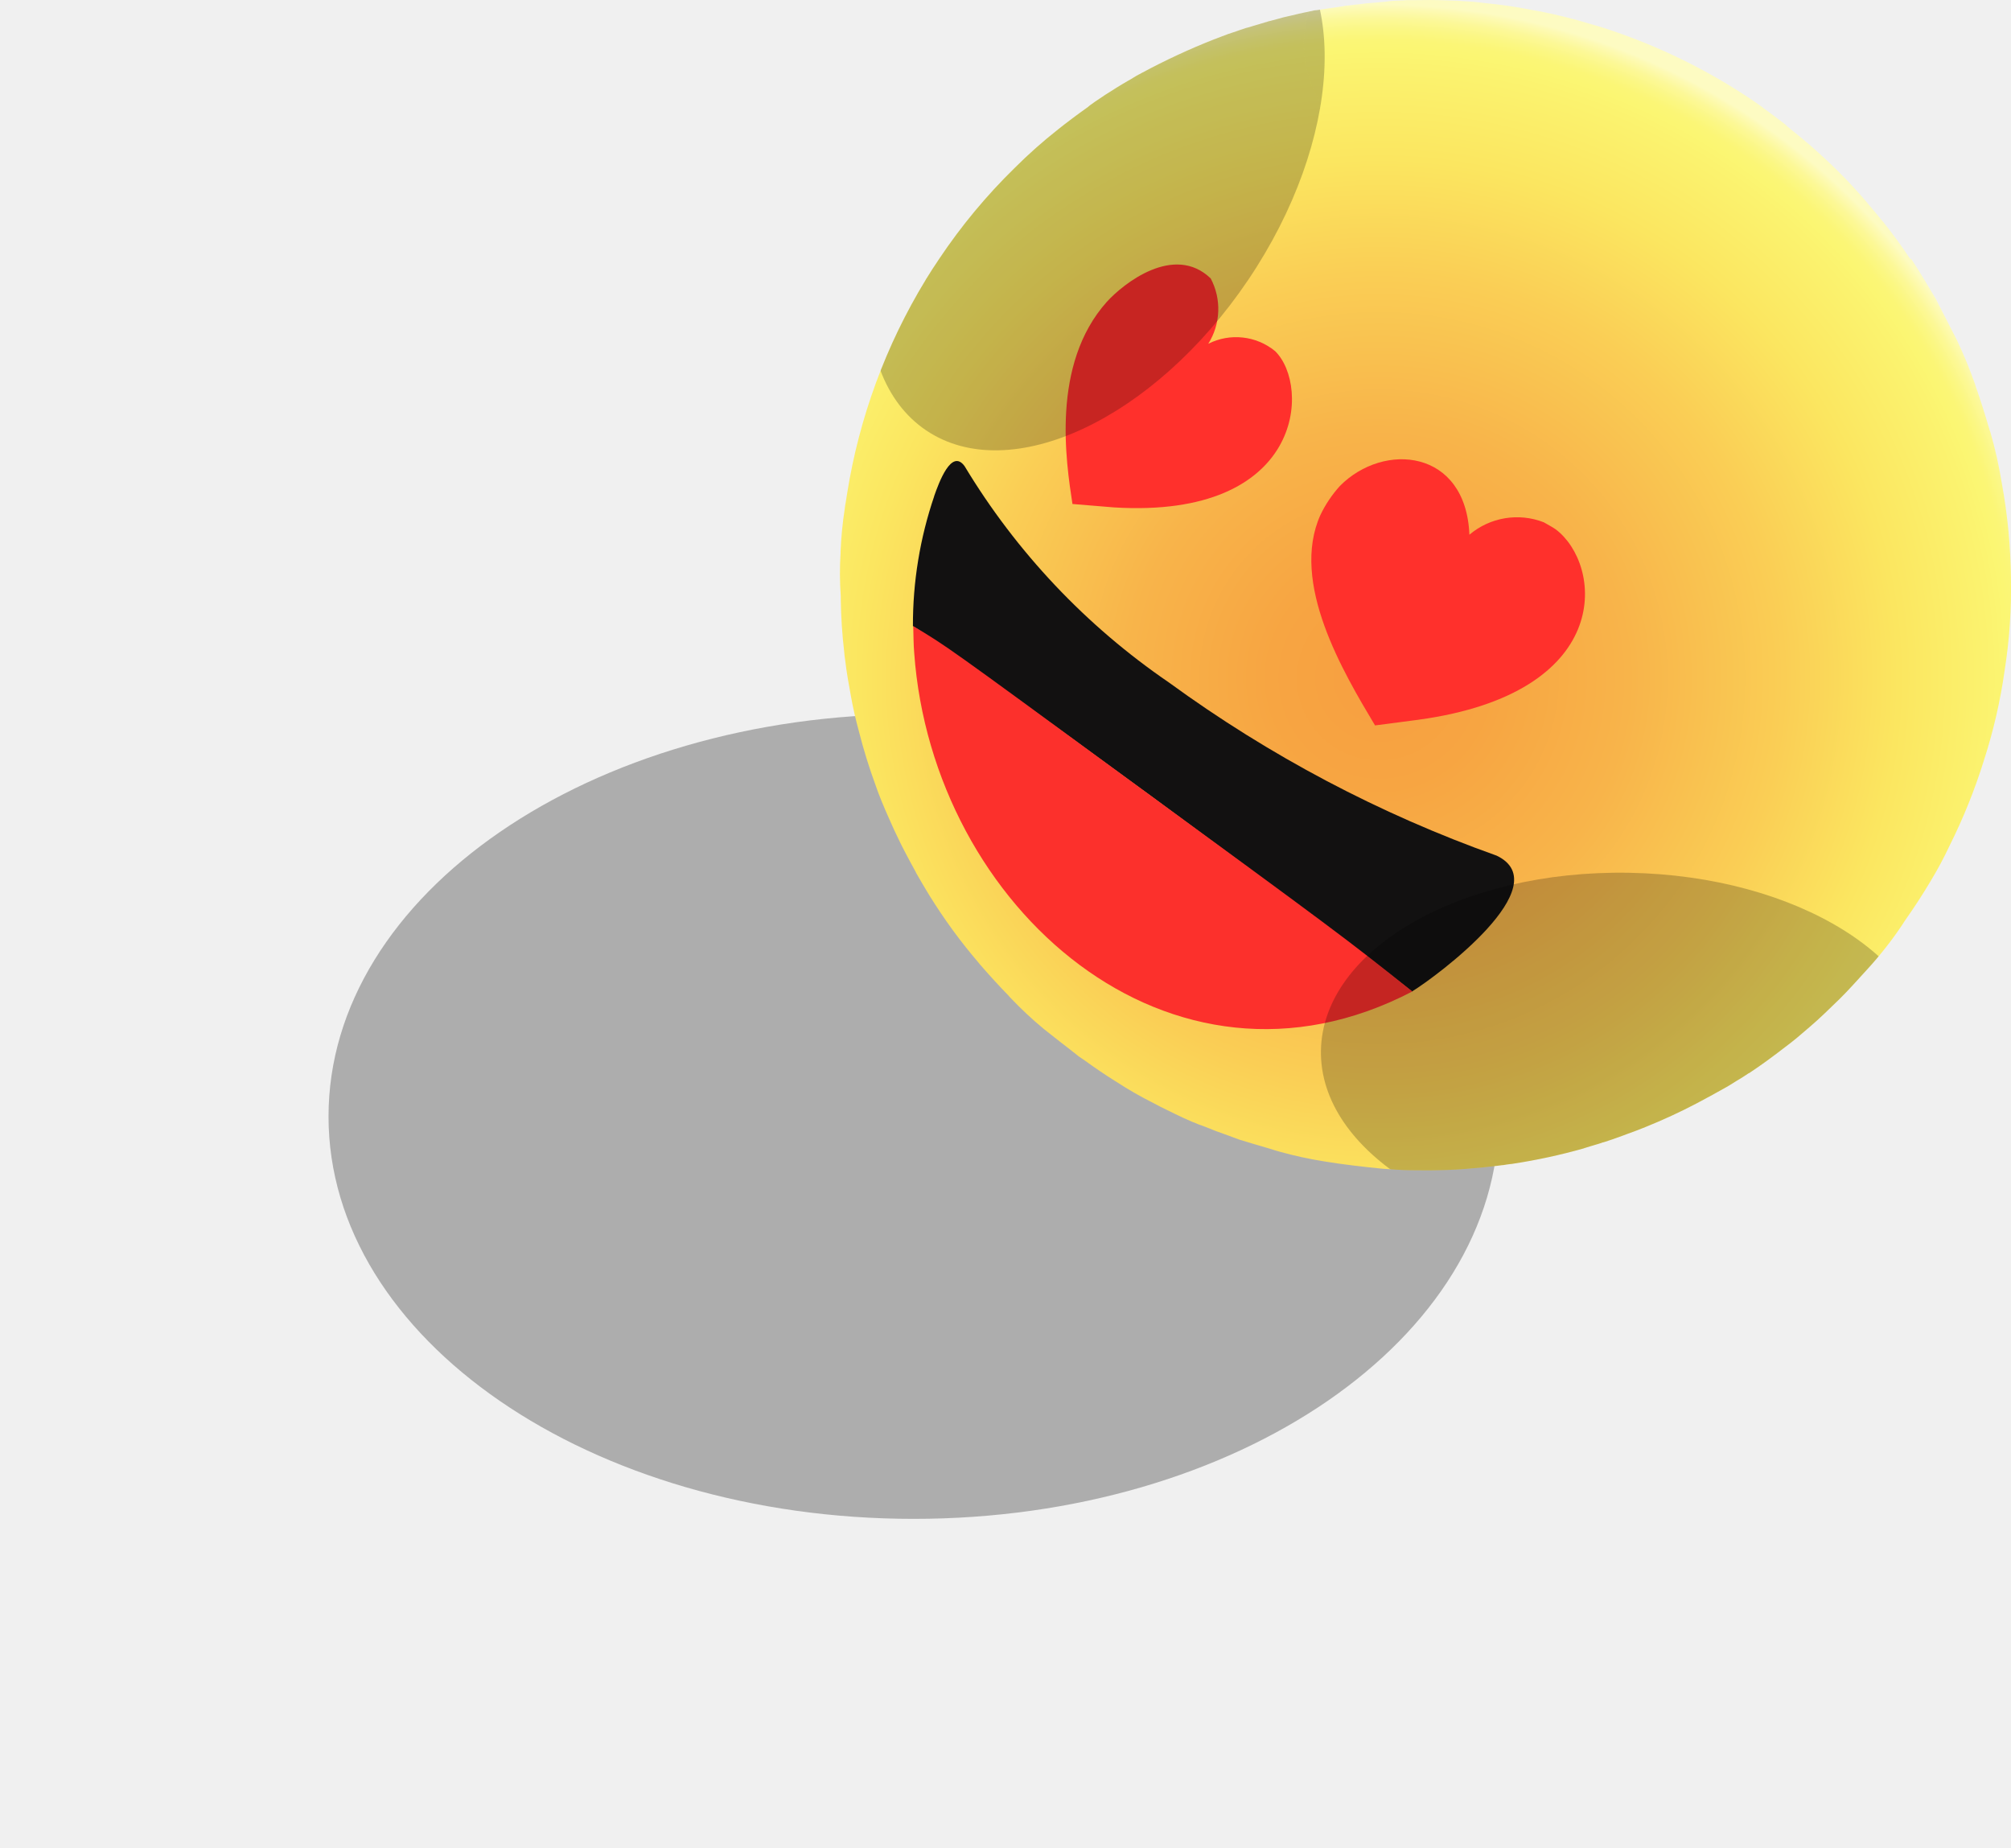
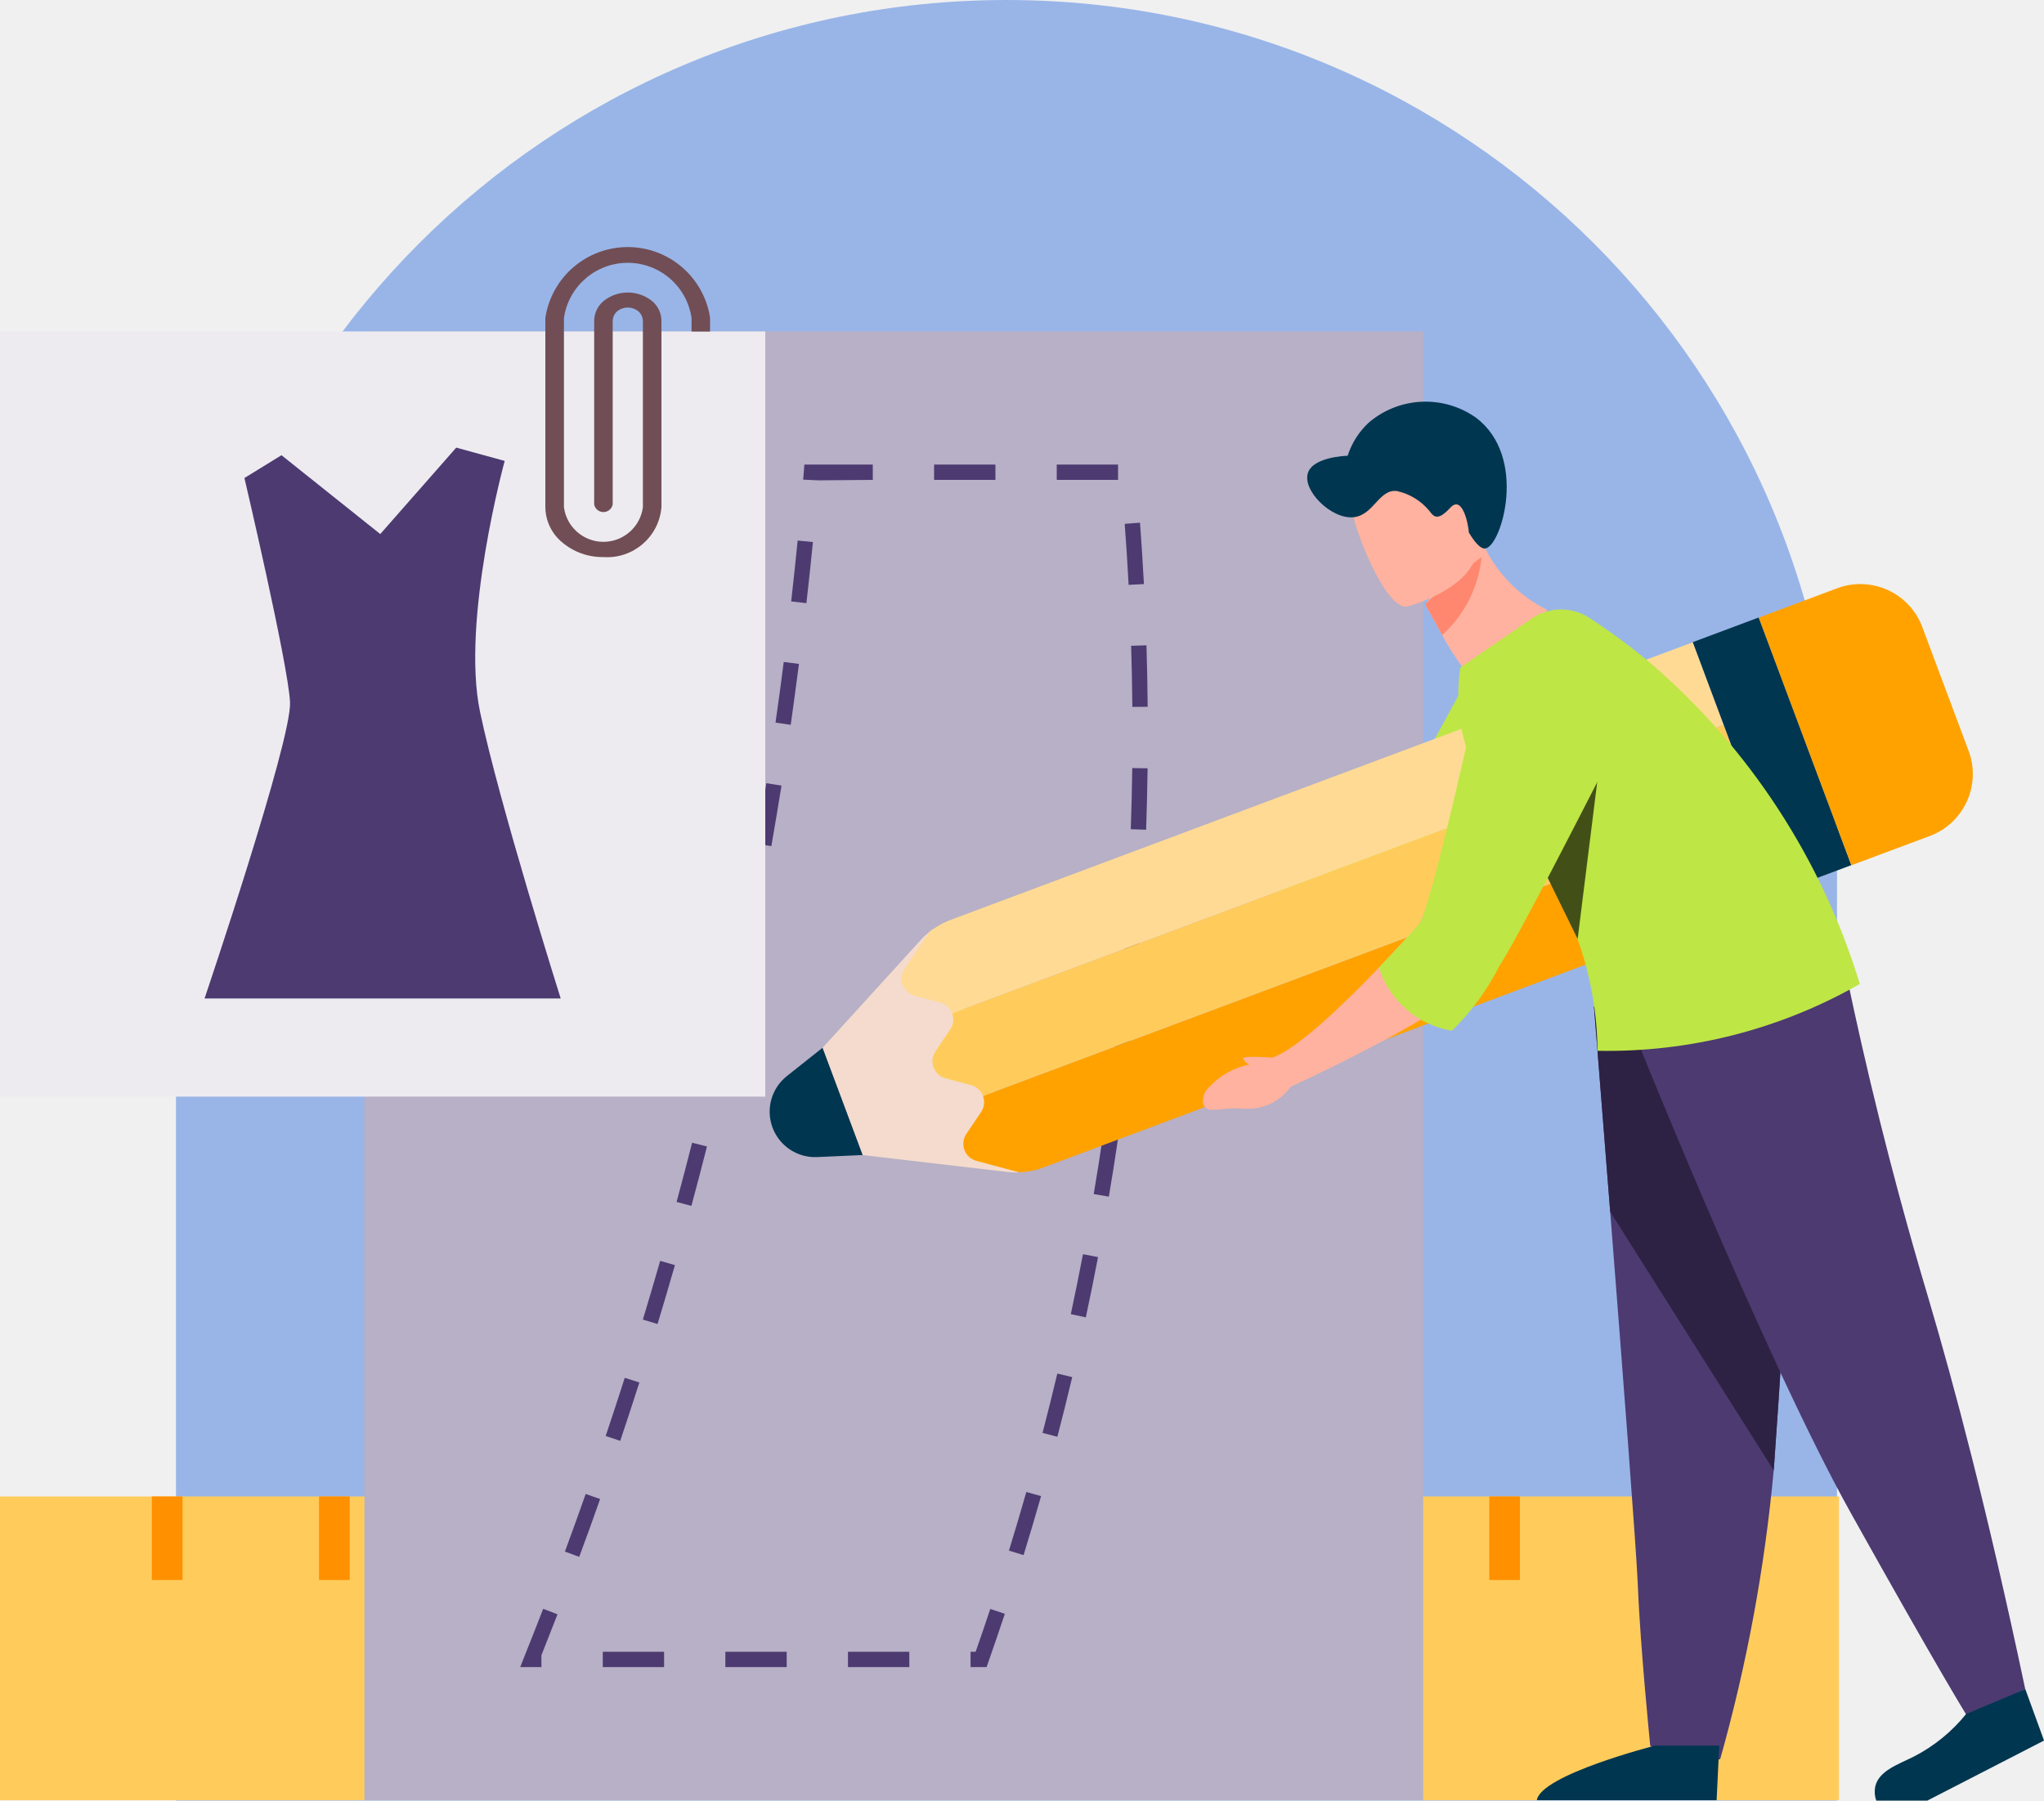
- <svg xmlns="http://www.w3.org/2000/svg" xmlns:xlink="http://www.w3.org/1999/xlink" width="82.478" height="75.758" viewBox="0 0 82.478 75.758">
+ <svg xmlns="http://www.w3.org/2000/svg" width="99.318" height="87.5" viewBox="0 0 99.318 87.5">
  <defs>
-     <radialGradient id="radial-gradient" cx="0.471" cy="0.58" r="0.575" gradientTransform="matrix(-0.999, -0.004, -0.004, 1, 0.933, 0.001)" gradientUnits="objectBoundingBox">
-       <stop offset="0" stop-color="#f79f40" />
-       <stop offset="0.163" stop-color="#f7a542" />
-       <stop offset="0.371" stop-color="#f8b44a" />
-       <stop offset="0.601" stop-color="#face55" />
-       <stop offset="0.771" stop-color="#fbe660" />
-       <stop offset="0.91" stop-color="#fbf36f" />
-       <stop offset="0.932" stop-color="#fbf672" />
-       <stop offset="0.947" stop-color="#fbf676" />
-       <stop offset="0.962" stop-color="#fbf783" />
-       <stop offset="0.978" stop-color="#fcf897" />
-       <stop offset="0.994" stop-color="#fdfab4" />
-       <stop offset="1" stop-color="#fdfbc2" />
-     </radialGradient>
    <clipPath id="clip-path">
-       <path id="Trazado_116496" data-name="Trazado 116496" d="M52.65,29.84v-.06c0-.11-.03-.77-.15-1.75-.01-.09-.02-.17-.03-.26-.02-.12-.04-.25-.06-.38a23.894,23.894,0,0,0-3.15-8.77c0-.01-.01-.01-.01-.02-.17-.29-.35-.57-.54-.85h0a23.353,23.353,0,0,0-3.06-3.74,20.449,20.449,0,0,0-1.77-1.6c-.39-.32-.78-.62-1.19-.91a.265.265,0,0,1-.06-.05l-.05-.04-.21-.15c-.26-.18-.55-.37-.86-.57h0c-.01-.01-.02-.01-.03-.02-.15-.09-.3-.19-.47-.28-.07-.04-.15-.09-.22-.13s-.12-.07-.19-.11a1.092,1.092,0,0,0-.15-.08,25.413,25.413,0,0,0-2.93-1.4c-.26-.11-.47-.18-.58-.23l-.18-.07-.18-.07c-.01,0-.02-.01-.03-.01l-.04-.01-.3-.1-.04-.01c-.01,0-.03-.01-.04-.01l-.2-.07a2.759,2.759,0,0,0-.27-.08l-.23-.07c-.04-.01-.09-.03-.13-.04-.01,0-.03-.01-.04-.01s-.03-.01-.05-.01a.636.636,0,0,1-.07-.02l-.26-.07-.22-.06c-.07-.02-.14-.03-.21-.05h-.01l-.13-.03-.25-.06-.18-.04a2.049,2.049,0,0,0-.24-.05c-.01,0-.03-.01-.04-.01-.06-.01-.12-.03-.18-.04l-.11-.02-.13-.03h-.02l-.04-.01c-.02,0-.05-.01-.07-.01a1.766,1.766,0,0,1-.2-.04.6.6,0,0,0-.12-.02h0a2.068,2.068,0,0,1-.22-.04l-.19-.03c-.03-.01-.07-.01-.11-.02a.985.985,0,0,0-.17-.02,1,1,0,0,0-.16-.02l-.27-.03-.25-.03c-.03,0-.05-.01-.08-.01h-.02a1.641,1.641,0,0,0-.23-.02l-.34-.03c-.08-.01-.16-.01-.23-.02-.09-.01-.17-.01-.26-.02s-.18-.01-.27-.02A.97.97,0,0,1,29.76,7h-.37c-.48-.01-.96-.01-1.45,0-.11,0-.21,0-.31.01s-.22.01-.32.02c-.07,0-.13.01-.19.01-.16.01-.31.02-.46.04-.05,0-.11.01-.16.01-.22.02-.43.04-.64.07-.1.01-.2.02-.3.04h-.01c-.02,0-.04.01-.06.01q-.24.03-.45.06c-.11.02-.23.04-.34.05-.26.04-.47.08-.61.11-.7.14-1.38.3-2.06.5-.41.11-.77.22-1.21.38a24.021,24.021,0,0,0-5.31,2.61h0c-.17.11-.33.22-.49.33a.265.265,0,0,0-.06.05c-.28.2-.56.4-.84.61a.423.423,0,0,1-.07.05l-.02.02-.02.02c-.01.01-.02.02-.03.02s-.02.01-.03.02c-.08.06-.15.12-.23.18-.15.12-.3.24-.44.36-.08.07-.16.13-.24.2-.16.14-.32.27-.46.4l-.02.02-.02.02c-.03.03-.07.06-.1.09-.75.69-1.21,1.19-1.24,1.22-.23.25-.46.51-.69.77-.16.19-.33.38-.5.59-.01.01-.02.03-.04.04l-.03.03c-.34.42-.69.89-1.08,1.46l-.01.01-.01.01c-.01.01-.01.02-.02.02-.18.26-.36.55-.54.86-.16.26-.32.52-.46.75l-.46.88c-.15.29-.29.56-.42.82a16.758,16.758,0,0,0-.76,1.82h0v.01c-.22.6-.42,1.23-.6,1.84l-.01.02a.037.037,0,0,1-.01.03,17.968,17.968,0,0,0-.5,2.13,23.506,23.506,0,0,0-.17,7.66,22.794,22.794,0,0,0,.82,3.68,23.944,23.944,0,0,0,1.38,3.51,15.311,15.311,0,0,0,.75,1.42c.32.56.68,1.11,1.06,1.66.04.07.09.13.13.2a16,16,0,0,0,1.39,1.8c.34.37.78.88,1.14,1.24s.83.82,1.22,1.15h0c.42.37.6.53.99.83q.72.585,1.47,1.08h.01c.16.11.32.22.49.32.19.12.38.24.55.34.09.05.22.13.36.21a.573.573,0,0,1,.07.04c.15.09.33.18.52.29.04.02.09.05.13.07a22.789,22.789,0,0,0,2.12,1c.18.07.42.17.7.28l.24.09.42.15.3.1.11.03c.01,0,.01,0,.02.01l.16.05a2.759,2.759,0,0,0,.27.08l.26.08c.01,0,.02,0,.02.01a22.1,22.1,0,0,0,2.96.66l.09.01c.08.01.17.03.27.04h.03l.23.03.53.06c.24.03.56.05.79.07s.49.03.74.04h.02c.13.01.25.01.37.01.33.01.77,0,1.1.01s.79-.03,1.13-.05c.72-.06,1.68-.17,2.39-.28a18.747,18.747,0,0,0,1.84-.38c.14-.04.28-.08.43-.12.43-.12.87-.25,1.24-.36l.43-.16c.35-.12.69-.25,1.03-.38l.17-.06c.4-.15.89-.38,1.32-.59.19-.09.37-.18.55-.28a15.71,15.71,0,0,0,1.56-.88c.02-.01.03-.02.05-.03.41-.26.82-.52,1.22-.81.09-.06.18-.12.26-.17l.44-.34c.12-.09.23-.18.35-.27l.66-.52a14.289,14.289,0,0,0,1.37-1.26l.03-.03.07-.07c.35-.35.74-.77,1.2-1.29a.138.138,0,0,0,.03-.04h0a20.958,20.958,0,0,0,2.02-2.71c.01-.01.01-.02.02-.03.19-.3.38-.61.57-.95v-.01h0c.08-.14.16-.29.24-.44.11-.2.22-.41.31-.59l.09-.18c.16-.32.31-.65.47-.99.21-.47.41-.94.56-1.36h0c.26-.7.5-1.44.71-2.23.13-.48.25-.96.33-1.41.1-.48.18-.98.25-1.5.02-.12.03-.23.05-.34.08-.69.14-1.41.16-2.14v-.13C52.68,31.04,52.68,30.45,52.65,29.84Z" transform="translate(-4.654 -6.992)" />
-     </clipPath>
-     <linearGradient id="linear-gradient" x1="-0.166" y1="-323.933" x2="-1.166" y2="-323.933" gradientUnits="objectBoundingBox">
-       <stop offset="0" stop-color="#19b79c" />
-       <stop offset="0.405" stop-color="#1dbb9e" />
-       <stop offset="0.825" stop-color="#2ac8a3" />
-       <stop offset="0.997" stop-color="#31cfa6" />
-     </linearGradient>
-     <linearGradient id="linear-gradient-2" x1="-2.106" y1="-363.238" x2="-3.08" y2="-363.238" xlink:href="#linear-gradient" />
-     <clipPath id="clip-path-2">
-       <path id="Trazado_116504" data-name="Trazado 116504" d="M4.652,29.65v-.06a15.757,15.757,0,0,1,.17-1.74,2.335,2.335,0,0,1,.04-.26c.02-.12.04-.25.06-.38a24.088,24.088,0,0,1,3.22-8.75c0-.01.01-.01.01-.02.18-.29.36-.57.55-.85h0a23.39,23.39,0,0,1,3.09-3.72,20.134,20.134,0,0,1,1.78-1.58q.585-.465,1.2-.9a.265.265,0,0,0,.06-.05l.05-.04.21-.15c.26-.18.55-.37.86-.56h0c.01-.01.02-.01.03-.02.15-.09.31-.19.47-.28a2.53,2.53,0,0,0,.22-.13c.06-.04.12-.07.19-.11.05-.03.1-.05.15-.08a27.308,27.308,0,0,1,2.95-1.37c.26-.1.47-.18.58-.22l.18-.06.18-.06c.01,0,.02-.01.03-.01l.05-.02.3-.1.04-.01c.01,0,.03-.01.04-.01l.2-.06c.08-.02.19-.06.27-.08l.23-.07a.647.647,0,0,0,.13-.04c.01,0,.03-.01.04-.01s.03-.01.05-.01a.637.637,0,0,0,.07-.02l.26-.07.22-.06c.07-.02.14-.03.21-.05h.01l.13-.03c.08-.02.18-.04.25-.06l.18-.04c.08-.02.16-.03.24-.05.01,0,.03-.01.04-.01a1.163,1.163,0,0,0,.18-.04l.11-.01.13-.02h.02l.04-.01c.02,0,.05-.01.07-.01l.2-.03c.04-.01.09-.01.13-.02h0l.22-.03.19-.03a.516.516,0,0,0,.11-.02.985.985,0,0,1,.17-.02c.06-.01.11-.01.16-.02l.27-.03.25-.03c.03,0,.05-.01.08-.01h.02c.07-.01.15-.01.23-.02l.34-.03c.08-.01.16-.01.23-.02a1.569,1.569,0,0,1,.24-.03,2.437,2.437,0,0,1,.27-.01.86.86,0,0,1,.16-.01l.15-.01h.24c.49-.01.97-.01,1.45.01.11,0,.21.01.31.01s.22.01.32.02c.07,0,.13.01.19.01.16.01.31.02.46.04.05.01.11.01.16.02.22.02.43.05.64.07.1.01.2.03.3.04h.01c.02,0,.04.01.06.01.16.02.31.05.45.07l.34.06c.26.05.47.09.6.11.69.14,1.38.31,2.06.52.41.11.76.23,1.21.39a24.178,24.178,0,0,1,5.28,2.65h0c.16.11.33.22.49.34a.265.265,0,0,1,.06.05c.28.2.56.41.83.62a.424.424,0,0,0,.07.05l.02.02.02.02.03.03c.01.01.02.01.02.02.08.06.15.12.22.18.15.12.3.24.44.36.08.07.16.14.24.2.16.14.31.28.46.41l.02.02.02.02c.03.03.07.06.1.09.75.69,1.2,1.2,1.23,1.23.23.25.46.51.68.78.16.19.32.38.49.59.01.01.02.03.04.04l.02.03c.33.42.69.89,1.07,1.47l.04.01.01.01c.01.01.01.02.02.02.17.26.36.56.54.86.16.26.31.53.45.75l.45.88c.15.29.29.56.42.82a18.431,18.431,0,0,1,.75,1.83h0v.01c.21.6.41,1.23.59,1.85l.01.02a.037.037,0,0,0,.01.03,17.59,17.59,0,0,1,.48,2.14,22.71,22.71,0,0,1,.37,3.87,21.465,21.465,0,0,1-.26,3.8,21.96,21.96,0,0,1-.85,3.68,23.286,23.286,0,0,1-1.41,3.5,15.244,15.244,0,0,1-.76,1.42c-.33.56-.69,1.11-1.07,1.65-.04.07-.09.13-.13.2a15.2,15.2,0,0,1-1.41,1.79c-.34.37-.79.88-1.15,1.23s-.84.82-1.22,1.14h0c-.43.37-.6.52-1,.82-.49.38-.98.74-1.48,1.07H41.9c-.16.11-.32.21-.49.31-.19.12-.38.24-.55.33-.09.05-.22.12-.36.2a.574.574,0,0,0-.07.04c-.15.08-.33.18-.52.28-.04.02-.09.05-.13.07a23.108,23.108,0,0,1-2.12.98c-.18.07-.42.17-.71.27l-.24.09-.42.15-.3.1-.11.03c-.01,0-.01,0-.02.01l-.16.05c-.08.02-.19.06-.27.08l-.26.08c-.01,0-.02,0-.02.01a23.962,23.962,0,0,1-2.96.64l-.09.01c-.08.01-.17.02-.27.04H31.8l-.23.03-.53.06c-.24.02-.56.05-.79.07s-.49.03-.74.04h-.02c-.13,0-.25.01-.37.01-.33.01-.77,0-1.1,0s-.79-.04-1.13-.06c-.72-.07-1.68-.18-2.39-.3a16.281,16.281,0,0,1-1.84-.4c-.14-.04-.28-.08-.43-.13-.43-.12-.87-.26-1.24-.37l-.43-.16c-.35-.12-.69-.25-1.03-.39l-.17-.06c-.4-.15-.88-.38-1.32-.6-.19-.09-.37-.18-.55-.28a15.612,15.612,0,0,1-1.55-.89.219.219,0,0,0-.05-.03c-.41-.26-.81-.53-1.21-.82-.09-.06-.17-.12-.25-.17L14,49.97c-.12-.09-.23-.18-.35-.27l-.66-.52a15.233,15.233,0,0,1-1.36-1.27l-.03-.03-.06-.07c-.34-.35-.74-.78-1.19-1.3a.138.138,0,0,1-.03-.04h0a21.889,21.889,0,0,1-2-2.73c-.01-.01-.01-.02-.02-.03-.18-.3-.37-.61-.56-.95v-.01h0c-.08-.14-.16-.29-.24-.44-.11-.21-.22-.41-.31-.59l-.09-.18c-.16-.32-.31-.65-.46-.99-.21-.47-.41-.95-.55-1.36h0a22.441,22.441,0,0,1-.69-2.23c-.13-.48-.24-.96-.32-1.41-.09-.49-.18-.98-.24-1.5-.02-.12-.03-.23-.04-.34a21.166,21.166,0,0,1-.14-2.14v-.13A13.347,13.347,0,0,1,4.652,29.65Z" transform="translate(-4.627 -6.983)" fill="url(#radial-gradient)" />
+       <rect id="Rectángulo_454621" data-name="Rectángulo 454621" width="99.318" height="75.49" fill="none" />
    </clipPath>
  </defs>
-   <g id="Grupo_157926" data-name="Grupo 157926" transform="translate(13.474)">
-     <ellipse id="Elipse_4737" data-name="Elipse 4737" cx="24" cy="16.5" rx="24" ry="16.5" transform="translate(0 29.284)" fill="#0b0b0b" opacity="0.292" style="mix-blend-mode: multiply;isolation: isolate" />
-     <path id="Trazado_116493" data-name="Trazado 116493" d="M4.652,29.65v-.06a15.757,15.757,0,0,1,.17-1.74,2.335,2.335,0,0,1,.04-.26c.02-.12.04-.25.06-.38a24.088,24.088,0,0,1,3.22-8.75c0-.01.01-.01.01-.02.18-.29.36-.57.55-.85h0a23.39,23.39,0,0,1,3.09-3.72,20.134,20.134,0,0,1,1.78-1.58q.585-.465,1.2-.9a.265.265,0,0,0,.06-.05l.05-.04.21-.15c.26-.18.55-.37.86-.56h0c.01-.01.02-.01.03-.02.15-.09.31-.19.47-.28a2.53,2.53,0,0,0,.22-.13c.06-.04.12-.07.19-.11.05-.03.1-.05.15-.08a27.308,27.308,0,0,1,2.95-1.37c.26-.1.47-.18.58-.22l.18-.06.18-.06c.01,0,.02-.01.03-.01l.05-.02.3-.1.04-.01c.01,0,.03-.01.04-.01l.2-.06c.08-.02.19-.06.27-.08l.23-.07a.647.647,0,0,0,.13-.04c.01,0,.03-.01.04-.01s.03-.01.05-.01a.637.637,0,0,0,.07-.02l.26-.07.22-.06c.07-.02.14-.03.21-.05h.01l.13-.03c.08-.02.18-.04.25-.06l.18-.04c.08-.02.16-.03.24-.05.01,0,.03-.01.04-.01a1.163,1.163,0,0,0,.18-.04l.11-.01.13-.02h.02l.04-.01c.02,0,.05-.01.07-.01l.2-.03c.04-.01.09-.01.13-.02h0l.22-.03.19-.03a.516.516,0,0,0,.11-.02.985.985,0,0,1,.17-.02c.06-.01.11-.01.16-.02l.27-.03.25-.03c.03,0,.05-.01.08-.01h.02c.07-.01.15-.01.23-.02l.34-.03c.08-.01.16-.01.23-.02a1.569,1.569,0,0,1,.24-.03,2.437,2.437,0,0,1,.27-.01.86.86,0,0,1,.16-.01l.15-.01h.24c.49-.01.97-.01,1.45.01.11,0,.21.01.31.01s.22.01.32.02c.07,0,.13.01.19.01.16.01.31.02.46.04.05.01.11.01.16.02.22.02.43.05.64.07.1.01.2.03.3.04h.01c.02,0,.04.01.06.01.16.02.31.05.45.07l.34.06c.26.05.47.09.6.11.69.14,1.38.31,2.06.52.41.11.76.23,1.21.39a24.178,24.178,0,0,1,5.28,2.65h0c.16.11.33.22.49.34a.265.265,0,0,1,.06.05c.28.2.56.41.83.62a.424.424,0,0,0,.07.05l.02.02.02.02.03.03c.01.01.02.01.02.02.08.06.15.12.22.18.15.12.3.24.44.36.08.07.16.14.24.2.16.14.31.28.46.41l.02.02.02.02c.03.03.07.06.1.09.75.69,1.2,1.2,1.23,1.23.23.25.46.51.68.78.16.19.32.38.49.59.01.01.02.03.04.04l.02.03c.33.42.69.89,1.07,1.47l.04.01.01.01c.01.01.01.02.02.02.17.26.36.56.54.86.16.26.31.53.45.75l.45.88c.15.29.29.56.42.82a18.431,18.431,0,0,1,.75,1.83h0v.01c.21.6.41,1.23.59,1.85l.01.02a.037.037,0,0,0,.01.03,17.59,17.59,0,0,1,.48,2.14,22.71,22.71,0,0,1,.37,3.87,21.465,21.465,0,0,1-.26,3.8,21.96,21.96,0,0,1-.85,3.68,23.286,23.286,0,0,1-1.41,3.5,15.244,15.244,0,0,1-.76,1.42c-.33.56-.69,1.11-1.07,1.65-.04.07-.09.13-.13.2a15.2,15.2,0,0,1-1.41,1.79c-.34.37-.79.88-1.15,1.23s-.84.82-1.22,1.14h0c-.43.37-.6.52-1,.82-.49.38-.98.74-1.48,1.07H41.9c-.16.11-.32.21-.49.31-.19.12-.38.24-.55.33-.09.05-.22.12-.36.2a.574.574,0,0,0-.07.04c-.15.08-.33.18-.52.28-.04.02-.09.05-.13.07a23.108,23.108,0,0,1-2.12.98c-.18.07-.42.17-.71.27l-.24.09-.42.15-.3.1-.11.03c-.01,0-.01,0-.02.01l-.16.05c-.08.02-.19.06-.27.08l-.26.08c-.01,0-.02,0-.02.01a23.962,23.962,0,0,1-2.96.64l-.09.01c-.08.01-.17.02-.27.04H31.8l-.23.03-.53.06c-.24.02-.56.05-.79.07s-.49.03-.74.04h-.02c-.13,0-.25.01-.37.01-.33.01-.77,0-1.1,0s-.79-.04-1.13-.06c-.72-.07-1.68-.18-2.39-.3a16.281,16.281,0,0,1-1.84-.4c-.14-.04-.28-.08-.43-.13-.43-.12-.87-.26-1.24-.37l-.43-.16c-.35-.12-.69-.25-1.03-.39l-.17-.06c-.4-.15-.88-.38-1.32-.6-.19-.09-.37-.18-.55-.28a15.612,15.612,0,0,1-1.55-.89.219.219,0,0,0-.05-.03c-.41-.26-.81-.53-1.21-.82-.09-.06-.17-.12-.25-.17L14,49.97c-.12-.09-.23-.18-.35-.27l-.66-.52a15.233,15.233,0,0,1-1.36-1.27l-.03-.03-.06-.07c-.34-.35-.74-.78-1.19-1.3a.138.138,0,0,1-.03-.04h0a21.889,21.889,0,0,1-2-2.73c-.01-.01-.01-.02-.02-.03-.18-.3-.37-.61-.56-.95v-.01h0c-.08-.14-.16-.29-.24-.44-.11-.21-.22-.41-.31-.59l-.09-.18c-.16-.32-.31-.65-.46-.99-.21-.47-.41-.95-.55-1.36h0a22.441,22.441,0,0,1-.69-2.23c-.13-.48-.24-.96-.32-1.41-.09-.49-.18-.98-.24-1.5-.02-.12-.03-.23-.04-.34a21.166,21.166,0,0,1-.14-2.14v-.13A13.347,13.347,0,0,1,4.652,29.65Z" transform="translate(16.349 -6.983)" fill="url(#radial-gradient)" />
-     <g id="Grupo_86225" data-name="Grupo 86225" transform="translate(20.955 0.009)" clip-path="url(#clip-path)">
-       <path id="Trazado_116494" data-name="Trazado 116494" d="M50.67,21.64a4.37,4.37,0,0,1,.18-.46C50.8,21.33,50.74,21.48,50.67,21.64Z" transform="translate(-48.844 -6.992)" fill="url(#linear-gradient)" />
-       <path id="Trazado_116495" data-name="Trazado 116495" d="M4.7,34.92c.03-.14.05-.28.08-.41C4.75,34.65,4.73,34.79,4.7,34.92Z" transform="translate(43.196 -6.992)" fill="url(#linear-gradient-2)" />
-     </g>
-     <path id="Trazado_116497" data-name="Trazado 116497" d="M25.873,27.33A16.375,16.375,0,0,0,25,32.66c2.26,1.39,16.97,12.2,20.47,14.98,1.03-.63,6.02-4.35,3.47-5.57a52.925,52.925,0,0,1-13.44-7.1,28.664,28.664,0,0,1-8.38-8.87c-.54-.75-1.06.69-1.25,1.23" transform="translate(-1.032 -6.983)" fill="#121111" />
-     <path id="Trazado_116499" data-name="Trazado 116499" d="M29.22,33.76c.75,10.43,10.52,19.05,20.43,13.88-2.65-2.12-3.33-2.62-11.66-8.71-7.45-5.46-7.45-5.46-8.81-6.27.01.33.01.77.04,1.1" transform="translate(-5.199 -6.983)" fill="#fc302c" />
-     <g id="Grupo_86231" data-name="Grupo 86231" transform="translate(40.307 18.833)">
-       <path id="Trazado_116501" data-name="Trazado 116501" d="M22.473,28.1c-1.25,2.78.93,6.44,2.24,8.63.65-.09,1.52-.19,2.17-.29,7.67-1.22,7.14-6.32,5.24-7.75-.14-.1-.34-.2-.49-.29a3.024,3.024,0,0,0-3.05.51c-.14-3.51-3.51-3.82-5.31-2a4.969,4.969,0,0,0-.8,1.19" transform="translate(-22.099 -25.816)" fill="#ff302c" />
-     </g>
-     <g id="Grupo_86232" data-name="Grupo 86232" transform="translate(30.232 10.846)">
-       <path id="Trazado_116503" data-name="Trazado 116503" d="M35.806,19.36c-2.3,2.57-1.67,6.58-1.41,8.29.51.04,1.19.1,1.7.14,7.78.48,8.08-4.98,6.61-6.41a2.529,2.529,0,0,0-2.74-.3,2.679,2.679,0,0,0,.1-2.68c-1.5-1.44-3.58.21-4.26.96" transform="translate(-34.117 -17.829)" fill="#ff302c" />
-     </g>
-     <g id="Enmascarar_grupo_59" data-name="Enmascarar grupo 59" transform="translate(20.976 0)" clip-path="url(#clip-path-2)">
-       <g id="Grupo_86233" data-name="Grupo 86233" transform="translate(-2.683 -7.272)" opacity="0.561" style="mix-blend-mode: multiply;isolation: isolate">
-         <g id="Grupo_86230" data-name="Grupo 86230" transform="translate(0)">
-           <ellipse id="Elipse_4734" data-name="Elipse 4734" cx="12.5" cy="7.5" rx="12.5" ry="7.5" transform="translate(21.707 1.557)" fill="#fff" opacity="0.743" />
-           <ellipse id="Elipse_4735" data-name="Elipse 4735" cx="12.5" cy="7.5" rx="12.5" ry="7.5" transform="translate(26.415 8.388) rotate(124)" opacity="0.387" />
-           <ellipse id="Elipse_4736" data-name="Elipse 4736" cx="12.5" cy="7.5" rx="12.5" ry="7.5" transform="matrix(-1, -0.017, 0.017, -1, 47.282, 58.274)" opacity="0.387" />
+   <g id="Grupo_1177304" data-name="Grupo 1177304" transform="translate(-918.416 -429.286)">
+     <g id="Grupo_1176835" data-name="Grupo 1176835" transform="translate(15247.75 12357.286)">
+       <path id="Rectángulo_454622" data-name="Rectángulo 454622" d="M40.356,0h0A40.356,40.356,0,0,1,80.711,40.356V87.5a0,0,0,0,1,0,0H0a0,0,0,0,1,0,0V40.356A40.356,40.356,0,0,1,40.356,0Z" transform="translate(-14320.784 -11928)" fill="#99b5e8" />
+       <g id="Grupo_1176834" data-name="Grupo 1176834" transform="translate(-14329.334 -11915.99)">
+         <rect id="Rectángulo_454607" data-name="Rectángulo 454607" width="89.354" height="14.76" transform="translate(0 60.71)" fill="#ffcc5c" />
+         <rect id="Rectángulo_454608" data-name="Rectángulo 454608" width="1.49" height="4.062" transform="translate(7.378 60.71)" fill="#ff9000" />
+         <rect id="Rectángulo_454609" data-name="Rectángulo 454609" width="1.49" height="4.062" transform="translate(15.501 60.71)" fill="#ff9000" />
+         <rect id="Rectángulo_454610" data-name="Rectángulo 454610" width="1.49" height="4.062" transform="translate(23.624 60.71)" fill="#ff9000" />
+         <rect id="Rectángulo_454611" data-name="Rectángulo 454611" width="1.49" height="4.062" transform="translate(31.747 60.71)" fill="#ff9000" />
+         <rect id="Rectángulo_454612" data-name="Rectángulo 454612" width="1.49" height="4.062" transform="translate(39.87 60.71)" fill="#ff9000" />
+         <rect id="Rectángulo_454613" data-name="Rectángulo 454613" width="1.49" height="4.062" transform="translate(47.993 60.71)" fill="#ff9000" />
+         <rect id="Rectángulo_454614" data-name="Rectángulo 454614" width="1.49" height="4.062" transform="translate(56.117 60.71)" fill="#ff9000" />
+         <rect id="Rectángulo_454615" data-name="Rectángulo 454615" width="1.49" height="4.062" transform="translate(64.24 60.71)" fill="#ff9000" />
+         <rect id="Rectángulo_454616" data-name="Rectángulo 454616" width="1.49" height="4.062" transform="translate(72.363 60.71)" fill="#ff9000" />
+         <rect id="Rectángulo_454617" data-name="Rectángulo 454617" width="1.49" height="4.062" transform="translate(80.486 60.71)" fill="#ff9000" />
+         <rect id="Rectángulo_454618" data-name="Rectángulo 454618" width="51.445" height="71.375" transform="translate(17.708 4.096)" fill="#b7b0c6" />
+         <g id="Grupo_1176833" data-name="Grupo 1176833">
+           <g id="Grupo_1176832" data-name="Grupo 1176832" clip-path="url(#clip-path)">
+             <path id="Trazado_991974" data-name="Trazado 991974" d="M84.577,84.314H83.8V83.57h.247q.356-1.014.711-2.081l.707.236q-.4,1.2-.8,2.341Zm-3.753,0H77.844V83.57h2.979Zm-5.958,0H71.886V83.57h2.979Zm-5.958,0H65.929V83.57h2.979Zm-5.959,0h-1.03l.2-.511q.457-1.14.915-2.321l.694.269q-.392,1.012-.783,1.994Zm1.84-5.355-.7-.258q.508-1.374,1.01-2.8l.7.247q-.5,1.429-1.014,2.807m21.591-.081-.711-.22q.427-1.386.844-2.848l.716.2q-.418,1.471-.849,2.864m-19.6-5.549-.705-.237q.467-1.392.926-2.826l.71.227q-.462,1.439-.93,2.837m21.24-.2-.72-.187q.368-1.412.718-2.884l.724.172q-.351,1.48-.722,2.9M68.59,67.643l-.713-.215q.426-1.407.841-2.853l.716.205q-.416,1.451-.844,2.863M89.4,67.319l-.729-.156q.307-1.431.591-2.912l.732.14q-.286,1.49-.594,2.928M70.235,61.905l-.719-.195q.384-1.421.754-2.876l.721.183q-.371,1.461-.757,2.888m20.284-.452-.734-.125q.246-1.444.463-2.934l.738.108q-.219,1.5-.466,2.952M71.7,56.118l-.724-.171q.306-1.292.6-2.609l.065-.288.727.158-.065.293q-.3,1.32-.6,2.617m19.68-.578-.739-.09q.066-.542.129-1.09.109-.937.2-1.863l.74.074q-.094.932-.2,1.876-.064.549-.131,1.094M73,50.292l-.729-.151q.3-1.471.58-2.917l.732.14Q73.3,48.816,73,50.292m18.988-.7-.742-.058q.118-1.5.2-2.964l.743.042q-.084,1.471-.2,2.98m-17.87-5.169-.733-.128q.258-1.481.491-2.933l.736.118q-.234,1.458-.494,2.944m18.211-.8-.745-.026q.052-1.509.072-2.97l.745.01q-.02,1.467-.072,2.986m-17.27-5.1-.738-.106q.216-1.491.4-2.946l.739.094q-.189,1.461-.4,2.957m16.6-.868q-.013-1.516-.059-2.97l.745-.023q.045,1.463.059,2.987ZM75.824,32.613l-.74-.085q.171-1.5.314-2.957l.742.073q-.145,1.463-.316,2.968m15.656-.887q-.081-1.522-.19-2.966l.743-.055q.108,1.45.19,2.981ZM76.411,26.645l-.744-.034.058-.733h3.324v.745Zm14.555-.022H87.987v-.745h2.979Zm-5.958,0H82.028v-.745h2.979Z" transform="translate(-36.64 -15.313)" fill="#4c3a71" />
+             <rect id="Rectángulo_454619" data-name="Rectángulo 454619" width="37.185" height="37.185" transform="translate(0 4.096)" fill="#edebf0" />
+             <path id="Trazado_991975" data-name="Trazado 991975" d="M72.9,3.441V4.1H72V3.441a3.133,3.133,0,0,0-6.2,0v9.2a1.935,1.935,0,0,0,3.836,0V3.583a.645.645,0,0,0-.216-.462.817.817,0,0,0-1.028-.007.644.644,0,0,0-.223.477v8.915a.459.459,0,0,1-.9,0V3.59a1.27,1.27,0,0,1,.469-.983,1.89,1.89,0,0,1,2.331,0,1.266,1.266,0,0,1,.469.976V12.64a2.649,2.649,0,0,1-2.823,2.421,3.032,3.032,0,0,1-2-.715,2.246,2.246,0,0,1-.819-1.706v-9.2a4.049,4.049,0,0,1,8.007,0" transform="translate(-38.398)" fill="#714e55" />
+             <path id="Trazado_991976" data-name="Trazado 991976" d="M28.084,24.231l4.8,3.831,3.692-4.2,2.354.646s-2.123,7.754-1.2,12.185,3.921,13.938,3.921,13.938H24.346s4.246-12.554,4.154-14.4-2.216-10.892-2.216-10.892Z" transform="translate(-14.407 -14.12)" fill="#4c3a71" />
+             <path id="Trazado_991977" data-name="Trazado 991977" d="M189.71,89.492s.363,4.525.789,9.965c.58,7.389,1.276,16.465,1.345,18.184.119,2.986.6,7.762.6,7.762a3.755,3.755,0,0,0,3.4.656,78.117,78.117,0,0,0,2.6-14.031l.027-.356c.537-7.343,1.373-22.806,1.373-22.806Z" transform="translate(-112.26 -52.585)" fill="#4c3a71" />
+             <path id="Trazado_991978" data-name="Trazado 991978" d="M189.71,89.492s.363,4.525.789,9.965l7.945,12.571.027-.356c.537-7.343,1.373-22.806,1.373-22.806Z" transform="translate(-112.26 -52.585)" fill="#2d2243" />
+             <path id="Trazado_991979" data-name="Trazado 991979" d="M193.767,87.433s6.537,16.388,10.836,24.089,5.642,9.851,5.642,9.851q.627-.284,1.259-.576.789-.365,1.564-.732c-1.872-8.855-3.486-14.871-4.659-18.841-.421-1.425-1.593-5.318-2.869-10.677-.607-2.553-1.054-4.665-1.34-6.07Z" transform="translate(-114.661 -49.989)" fill="#4c3a71" />
+             <path id="Trazado_991980" data-name="Trazado 991980" d="M188.655,178.362s-5.55,1.417-5.743,2.653h8.736l.127-2.653Z" transform="translate(-108.237 -105.545)" fill="#003650" />
+             <path id="Trazado_991981" data-name="Trazado 991981" d="M227.562,172.856a7.9,7.9,0,0,1-2.527,2.06c-.752.379-1.694.684-1.88,1.438a1.273,1.273,0,0,0,.045.708h2.478l5.673-2.919-.91-2.5Z" transform="translate(-132.031 -101.571)" fill="#003650" />
+             <path id="Trazado_991982" data-name="Trazado 991982" d="M160.1,54.755a27.732,27.732,0,0,1-.824,3c-.623,1.855-1.6,4.073-2.944,5.092a2.657,2.657,0,0,1-1.162.536,7.643,7.643,0,0,1-2.9-.19,25.92,25.92,0,0,1-5.971-2.4l.43-1.743s3.27.519,5.234.688a3.432,3.432,0,0,0,1.435-.022c.285-.348,4.389-7.93,4.389-7.93Z" transform="translate(-86.571 -30.645)" fill="#bee645" />
+             <path id="Trazado_991983" data-name="Trazado 991983" d="M94.177,95.292l-1.739,1.38a2.208,2.208,0,0,0,1.472,3.935l2.218-.1Z" transform="translate(-54.205 -56.389)" fill="#003650" />
+             <rect id="Rectángulo_454620" data-name="Rectángulo 454620" width="3.426" height="12.849" transform="translate(82.247 19.197) rotate(-20.51)" fill="#003650" />
+             <path id="Trazado_991984" data-name="Trazado 991984" d="M107.74,92.936c-.091.011-.182.018-.273.021a3.52,3.52,0,0,1-.583-.021h-.011l-7.013-.819L97.91,86.9l4.753-5.221a.033.033,0,0,1,.007-.008,3.616,3.616,0,0,1,.427-.4c.07-.057.144-.111.219-.162Z" transform="translate(-57.938 -47.996)" fill="#f4dbcd" />
+             <path id="Trazado_991985" data-name="Trazado 991985" d="M213.825,53.767l-4.5-12.036,3.811-1.426a3.213,3.213,0,0,1,4.134,1.884l2.251,6.018a3.213,3.213,0,0,1-1.883,4.135Z" transform="translate(-123.866 -23.729)" fill="#ffa200" />
+             <path id="Trazado_991986" data-name="Trazado 991986" d="M147.241,51.047,110.333,64.854l-.578.216a.851.851,0,0,0-.58-.527l-1.242-.334a.857.857,0,0,1-.488-1.306l1.208-1.793c.07-.057.144-.111.219-.162a3.768,3.768,0,0,1,.816-.425l36.054-13.487Z" transform="translate(-63.493 -27.833)" fill="#ffda94" />
+             <path id="Trazado_991987" data-name="Trazado 991987" d="M154.594,70.7,118.54,84.188a3.788,3.788,0,0,1-.894.215c-.091.01-.182.018-.273.021l-2.088-.56a.857.857,0,0,1-.488-1.306l.719-1.067a.852.852,0,0,0,.091-.779l.578-.216L153.093,66.69Z" transform="translate(-67.844 -39.463)" fill="#ffa200" />
+             <path id="Trazado_991988" data-name="Trazado 991988" d="M149.416,56.862,111.931,70.884a.851.851,0,0,1-.092.779l-.718,1.067a.857.857,0,0,0,.488,1.306l1.242.334a.85.85,0,0,1,.58.527l37.486-14.022Z" transform="translate(-65.668 -33.648)" fill="#ffcc5c" />
+             <path id="Trazado_991989" data-name="Trazado 991989" d="M175.528,38.286s-.836,3.239-3.542,3.538a15.764,15.764,0,0,1-1.387-2c-.056-.106-.111-.208-.164-.3-.519-.965-.837-1.493-.837-1.493l0,0c.08-.1,2.7-3.207,2.756-3.092a6.673,6.673,0,0,0,3.172,3.352" transform="translate(-100.359 -20.67)" fill="#ffb29f" />
+             <path id="Trazado_991990" data-name="Trazado 991990" d="M172.348,36.88a5.885,5.885,0,0,1-1.914,3.785c-.519-.965-.837-1.493-.837-1.493l0,0a24.212,24.212,0,0,1,2.749-2.291" transform="translate(-100.358 -21.815)" fill="#ff876f" />
+             <path id="Trazado_991991" data-name="Trazado 991991" d="M163.569,31.834s4.043-1.044,3.354-3.6-.631-4.409-3.241-3.851-2.847,1.671-2.821,2.579,1.638,5.076,2.708,4.87" transform="translate(-95.188 -14.371)" fill="#ffb29f" />
+             <path id="Trazado_991992" data-name="Trazado 991992" d="M164.258,25.519c.768-.152,2.06-4.442-.48-6.354a4.248,4.248,0,0,0-5.205.244,3.77,3.77,0,0,0-1.026,1.611c-.088,0-1.658.059-1.925.819-.3.844,1.119,2.275,2.212,2.168.981-.1,1.236-1.382,2.107-1.273a2.812,2.812,0,0,1,1.589.979c.2.276.4.489,1.005-.168s.889.881.9,1.2c.237.4.553.831.821.778" transform="translate(-92.065 -10.882)" fill="#003650" />
+             <path id="Trazado_991993" data-name="Trazado 991993" d="M193.077,61.327a24.721,24.721,0,0,1-12.748,3.248,16.377,16.377,0,0,0-1.963-7.655c-1.8-3.231-4.468-5.11-4.772-8.94a9.036,9.036,0,0,1,.07-2.028l3.454-2.373a2.519,2.519,0,0,1,2.793-.055,30.616,30.616,0,0,1,3.028,2.242,33.4,33.4,0,0,1,10.137,15.56" transform="translate(-102.707 -25.522)" fill="#bee645" />
+             <path id="Trazado_991994" data-name="Trazado 991994" d="M184.124,67.174l2.532-5.338-1.044,8.374Z" transform="translate(-108.954 -36.591)" fill="#425018" />
+             <path id="Trazado_991995" data-name="Trazado 991995" d="M158.27,77.93a11.754,11.754,0,0,1-1.048,1.564,15.443,15.443,0,0,1-3.193,2.341c-2.95,1.765-6.591,3.416-6.591,3.416a2.532,2.532,0,0,1-2.336,1.055c-1.027-.033-.754.071-1.483.063a.4.4,0,0,1-.444-.463.911.911,0,0,1,.307-.645,3.608,3.608,0,0,1,1.95-1.09.565.565,0,0,1-.31-.292c-.029-.131.982-.075,1.433-.044,1.23-.436,3.511-2.642,5.168-4.374,1-1.042,1.771-1.912,1.951-2.118a10.649,10.649,0,0,0,.736-2.224,15.017,15.017,0,0,0,3.86,2.811" transform="translate(-84.723 -44.451)" fill="#ffb29f" />
+             <path id="Trazado_991996" data-name="Trazado 991996" d="M175.073,54.253c-1.5,2.918-4.283,8.365-5.1,9.607a11.82,11.82,0,0,1-2.314,3.156,4.484,4.484,0,0,1-3.545-3.068c1-1.042,1.771-1.912,1.952-2.118.483-.549,2.361-8.938,2.361-8.938s.616-3.386,2.51-3.87a3.517,3.517,0,0,1,3.658,1.254,3.558,3.558,0,0,1,.481,3.978" transform="translate(-97.112 -28.938)" fill="#bee645" />
+           </g>
        </g>
      </g>
    </g>
  </g>
</svg>
